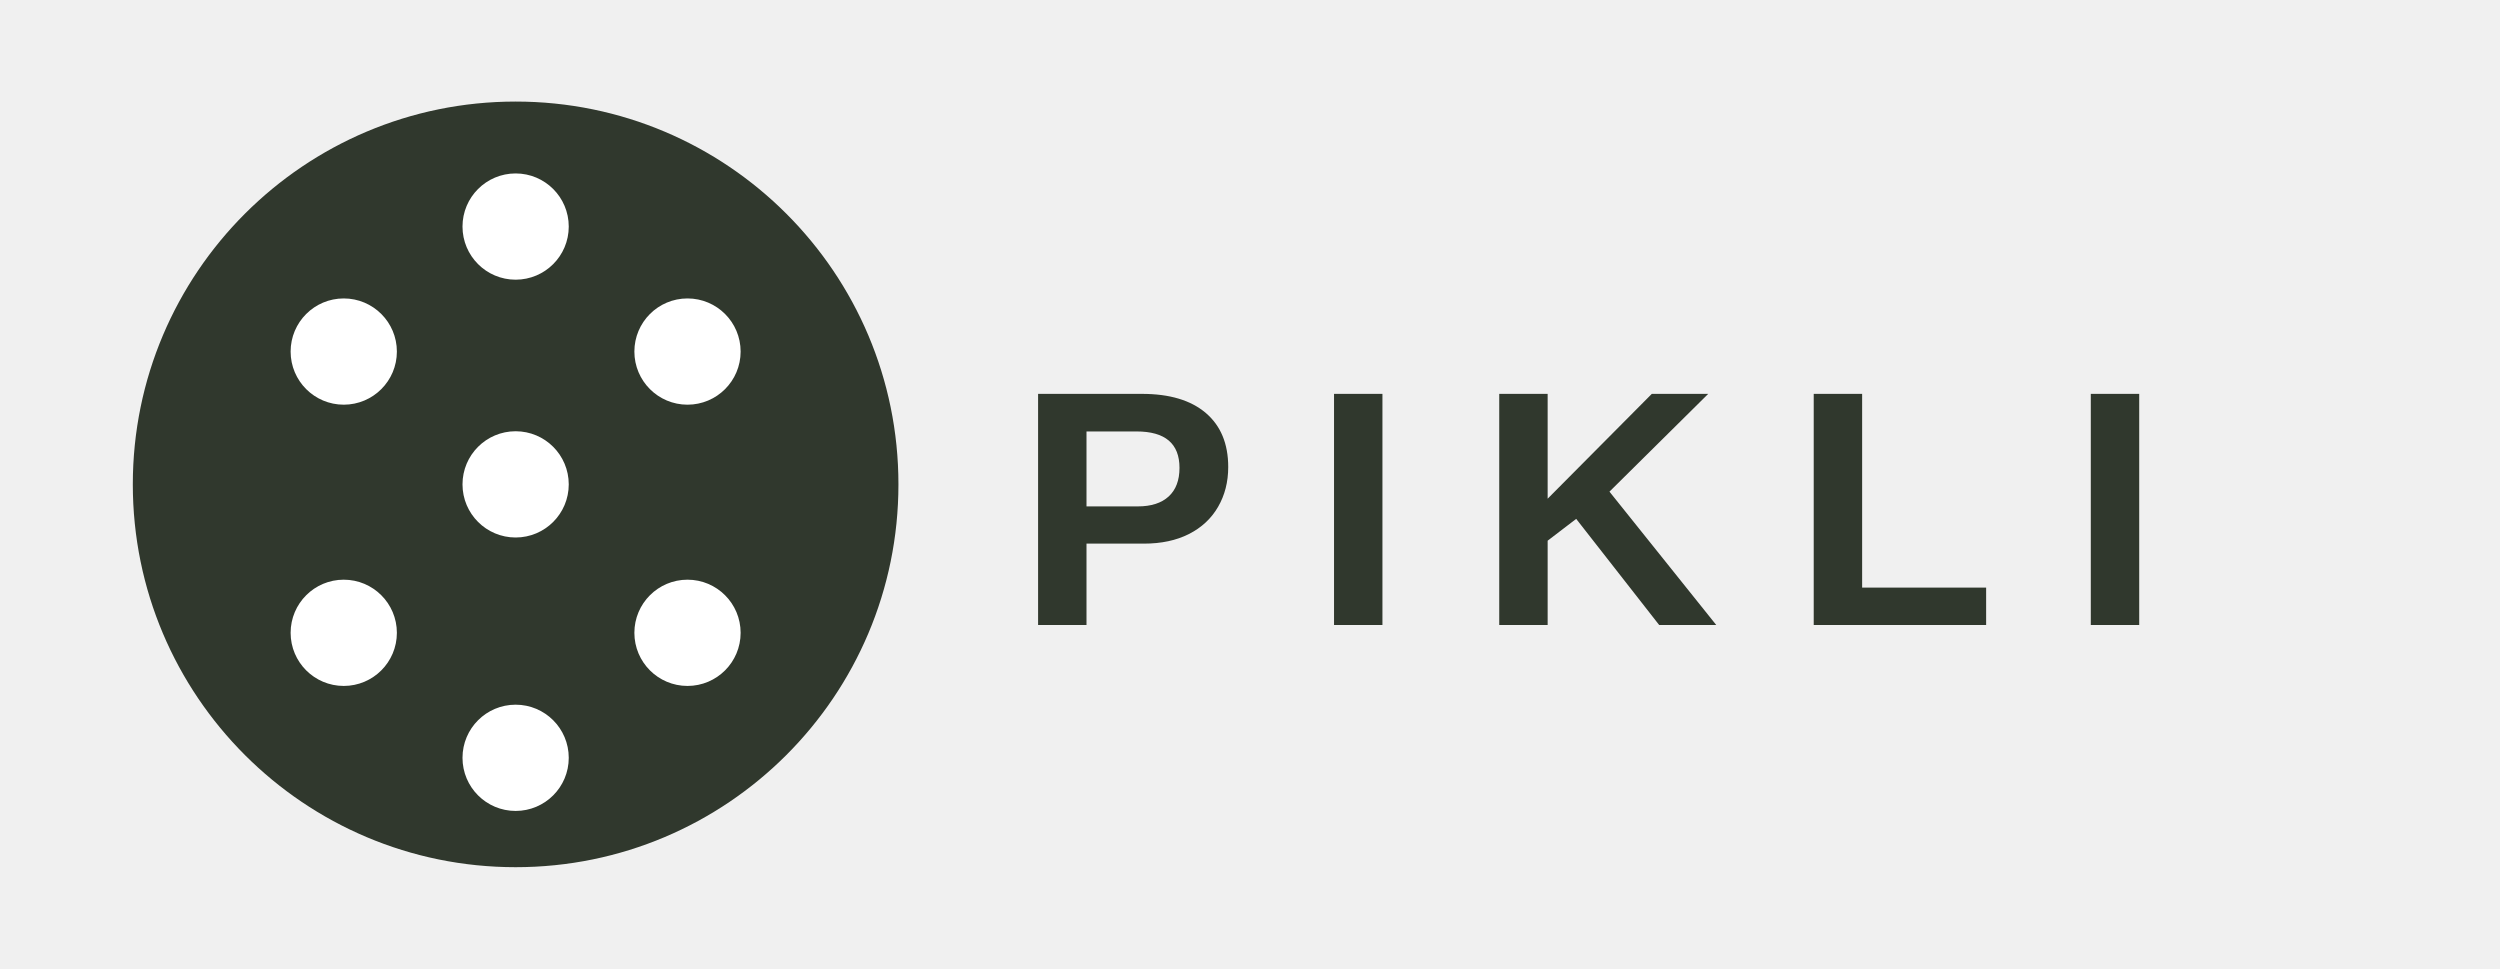
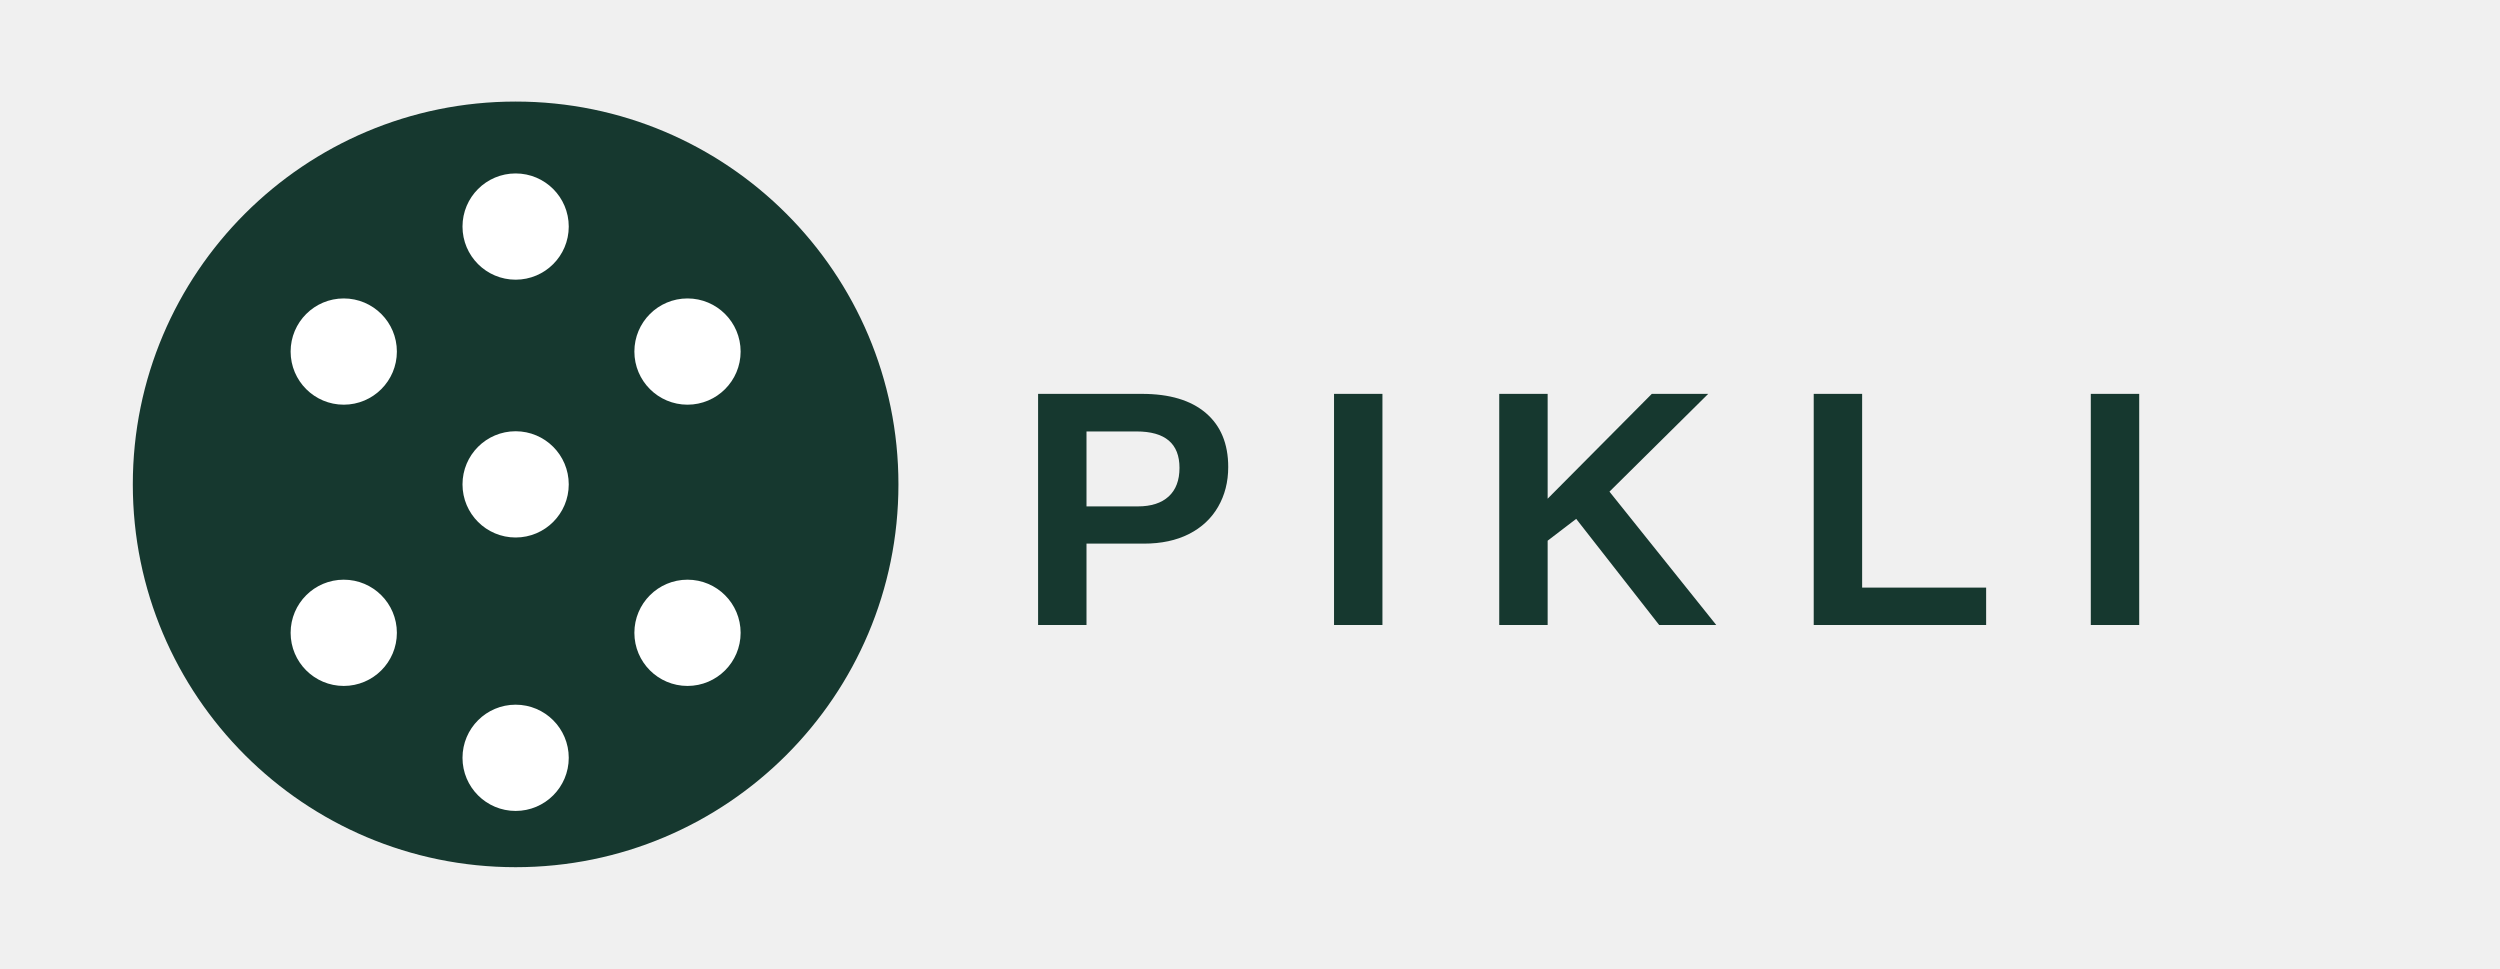
<svg xmlns="http://www.w3.org/2000/svg" viewBox="0 0 1600 620" role="img" aria-labelledby="t">
-   <g fill="#30382D">
+   <g fill="#16382F">
    <circle cx="330" cy="310" r="245" />
  </g>
  <g fill="#ffffff">
    <circle cx="330" cy="145" r="34" />
    <circle cx="220" cy="225" r="34" />
    <circle cx="440" cy="225" r="34" />
    <circle cx="330" cy="310" r="34" />
    <circle cx="220" cy="405" r="34" />
    <circle cx="440" cy="405" r="34" />
    <circle cx="330" cy="485" r="34" />
  </g>
-   <text x="650" y="400" fill="#30382D" font-family="Helvetica Neue,Arial,sans-serif" font-size="215" font-weight="700" letter-spacing="46">PIKLI</text>
+   <text x="650" y="400" fill="#16382F" font-family="Helvetica Neue,Arial,sans-serif" font-size="215" font-weight="700" letter-spacing="46">PIKLI</text>
</svg>
